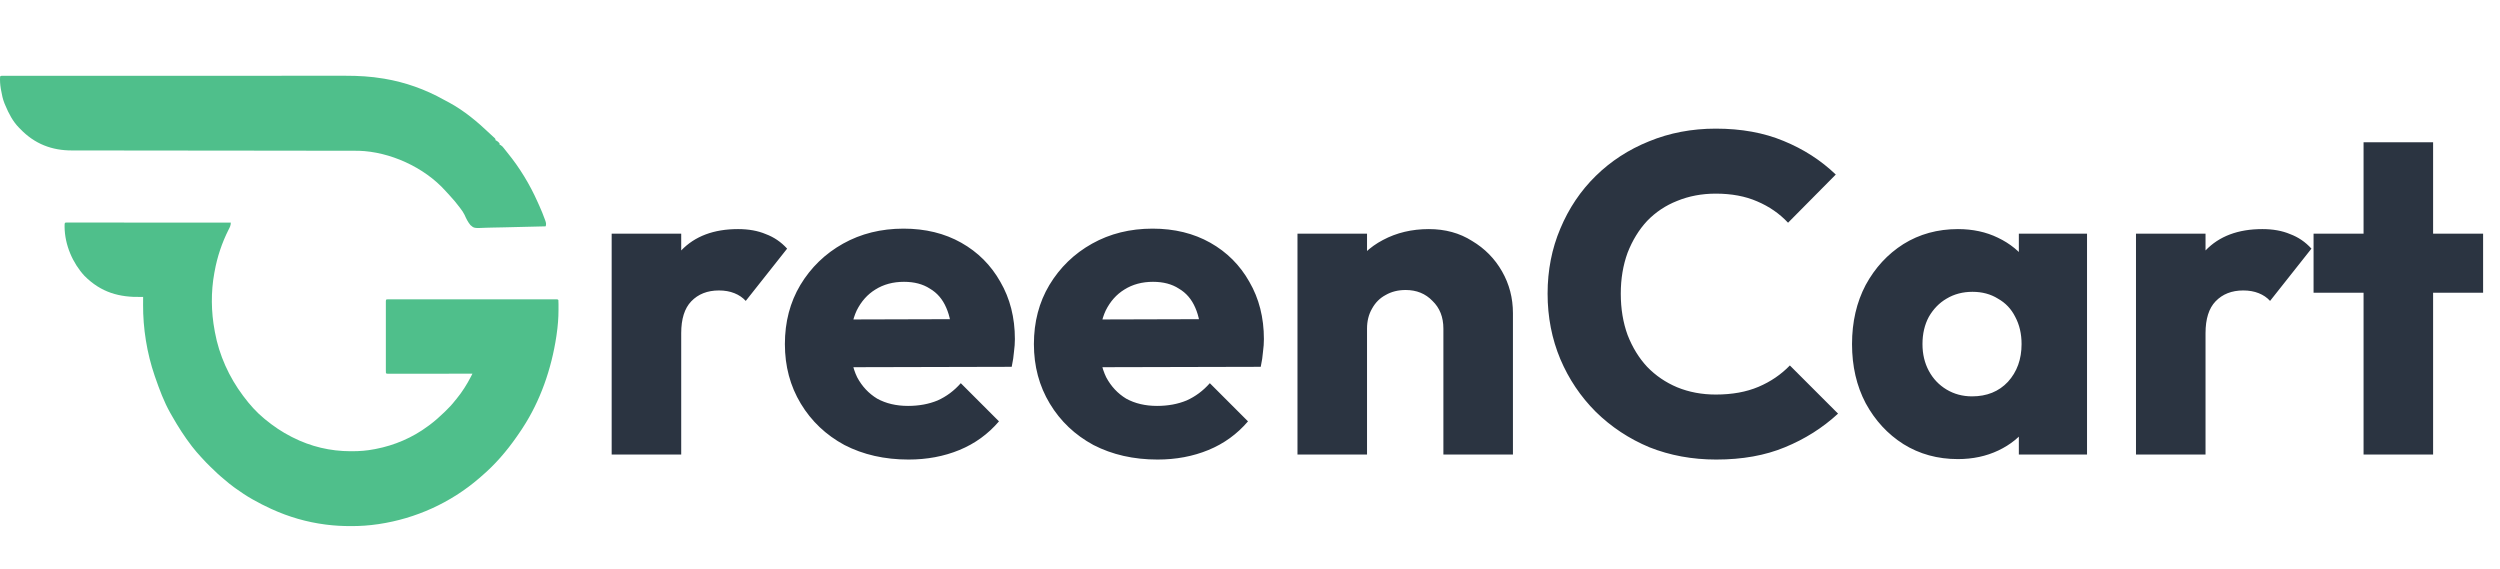
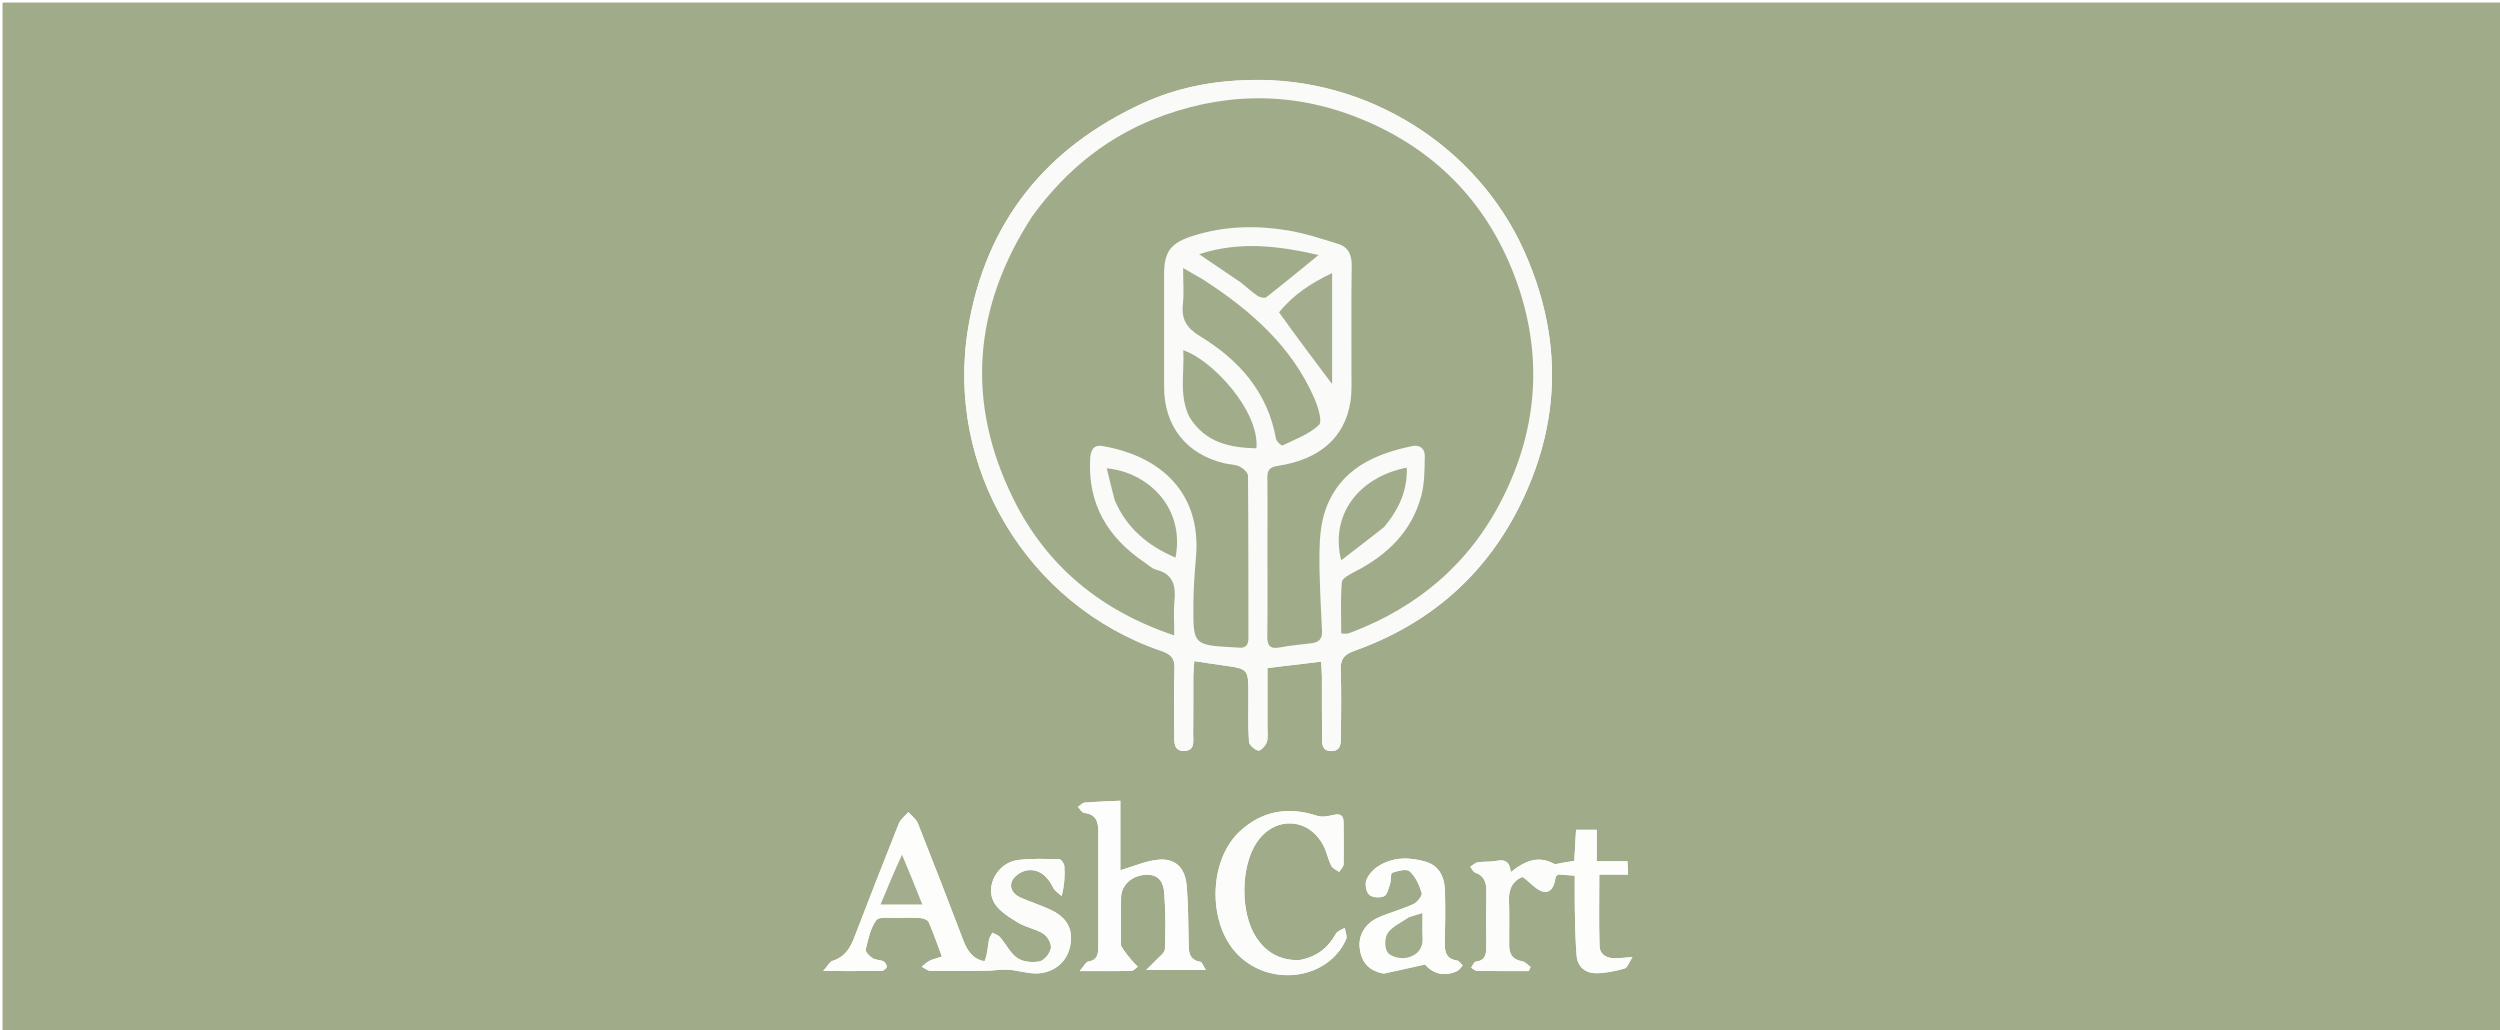
- <svg xmlns="http://www.w3.org/2000/svg" width="132" height="30" viewBox="0 0 132 30" fill="none">
-   <path d="M32.296 24V12.336H35.968V24H32.296ZM35.968 17.592L34.432 16.392C34.736 15.032 35.248 13.976 35.968 13.224C36.688 12.472 37.688 12.096 38.968 12.096C39.528 12.096 40.016 12.184 40.432 12.36C40.864 12.52 41.24 12.776 41.56 13.128L39.376 15.888C39.216 15.712 39.016 15.576 38.776 15.48C38.536 15.384 38.264 15.336 37.96 15.336C37.352 15.336 36.864 15.528 36.496 15.912C36.144 16.28 35.968 16.84 35.968 17.592ZM47.97 24.264C46.706 24.264 45.578 24.008 44.586 23.496C43.61 22.968 42.842 22.24 42.282 21.312C41.722 20.384 41.442 19.336 41.442 18.168C41.442 17 41.714 15.96 42.258 15.048C42.818 14.12 43.57 13.392 44.514 12.864C45.458 12.336 46.522 12.072 47.706 12.072C48.858 12.072 49.874 12.32 50.754 12.816C51.634 13.312 52.322 14 52.818 14.88C53.33 15.76 53.586 16.768 53.586 17.904C53.586 18.112 53.57 18.336 53.538 18.576C53.522 18.8 53.482 19.064 53.418 19.368L43.362 19.392V16.872L51.858 16.848L50.274 17.904C50.258 17.232 50.154 16.68 49.962 16.248C49.77 15.8 49.482 15.464 49.098 15.24C48.73 15 48.274 14.88 47.73 14.88C47.154 14.88 46.65 15.016 46.218 15.288C45.802 15.544 45.474 15.912 45.234 16.392C45.01 16.872 44.898 17.456 44.898 18.144C44.898 18.832 45.018 19.424 45.258 19.92C45.514 20.4 45.866 20.776 46.314 21.048C46.778 21.304 47.322 21.432 47.946 21.432C48.522 21.432 49.042 21.336 49.506 21.144C49.97 20.936 50.378 20.632 50.73 20.232L52.746 22.248C52.17 22.92 51.474 23.424 50.658 23.76C49.842 24.096 48.946 24.264 47.97 24.264ZM61.118 24.264C59.855 24.264 58.727 24.008 57.734 23.496C56.758 22.968 55.99 22.24 55.431 21.312C54.87 20.384 54.59 19.336 54.59 18.168C54.59 17 54.862 15.96 55.407 15.048C55.967 14.12 56.718 13.392 57.663 12.864C58.606 12.336 59.67 12.072 60.855 12.072C62.007 12.072 63.023 12.32 63.903 12.816C64.782 13.312 65.471 14 65.966 14.88C66.478 15.76 66.734 16.768 66.734 17.904C66.734 18.112 66.719 18.336 66.686 18.576C66.671 18.8 66.63 19.064 66.567 19.368L56.511 19.392V16.872L65.007 16.848L63.422 17.904C63.407 17.232 63.303 16.68 63.111 16.248C62.919 15.8 62.63 15.464 62.246 15.24C61.879 15 61.422 14.88 60.879 14.88C60.303 14.88 59.798 15.016 59.367 15.288C58.95 15.544 58.623 15.912 58.383 16.392C58.158 16.872 58.047 17.456 58.047 18.144C58.047 18.832 58.166 19.424 58.407 19.92C58.663 20.4 59.014 20.776 59.462 21.048C59.926 21.304 60.471 21.432 61.094 21.432C61.67 21.432 62.191 21.336 62.654 21.144C63.118 20.936 63.526 20.632 63.879 20.232L65.894 22.248C65.319 22.92 64.623 23.424 63.806 23.76C62.99 24.096 62.094 24.264 61.118 24.264ZM76.211 24V17.352C76.211 16.744 76.019 16.256 75.635 15.888C75.267 15.504 74.795 15.312 74.219 15.312C73.819 15.312 73.467 15.4 73.163 15.576C72.859 15.736 72.619 15.976 72.443 16.296C72.267 16.6 72.179 16.952 72.179 17.352L70.763 16.656C70.763 15.744 70.963 14.944 71.363 14.256C71.763 13.568 72.315 13.04 73.019 12.672C73.739 12.288 74.547 12.096 75.443 12.096C76.307 12.096 77.067 12.304 77.723 12.72C78.395 13.12 78.923 13.656 79.307 14.328C79.691 15 79.883 15.736 79.883 16.536V24H76.211ZM68.507 24V12.336H72.179V24H68.507ZM90.617 24.264C89.353 24.264 88.177 24.048 87.089 23.616C86.017 23.168 85.073 22.544 84.257 21.744C83.457 20.944 82.833 20.016 82.385 18.96C81.937 17.888 81.713 16.736 81.713 15.504C81.713 14.272 81.937 13.128 82.385 12.072C82.833 11 83.457 10.072 84.257 9.288C85.057 8.504 85.993 7.896 87.065 7.464C88.153 7.016 89.329 6.792 90.593 6.792C91.937 6.792 93.129 7.008 94.169 7.44C95.225 7.872 96.145 8.464 96.929 9.216L94.409 11.76C93.961 11.28 93.417 10.904 92.777 10.632C92.153 10.36 91.425 10.224 90.593 10.224C89.857 10.224 89.177 10.352 88.553 10.608C87.945 10.848 87.417 11.2 86.969 11.664C86.537 12.128 86.193 12.688 85.937 13.344C85.697 14 85.577 14.72 85.577 15.504C85.577 16.304 85.697 17.032 85.937 17.688C86.193 18.344 86.537 18.904 86.969 19.368C87.417 19.832 87.945 20.192 88.553 20.448C89.177 20.704 89.857 20.832 90.593 20.832C91.457 20.832 92.209 20.696 92.849 20.424C93.489 20.152 94.041 19.776 94.505 19.296L97.049 21.84C96.233 22.592 95.297 23.184 94.241 23.616C93.201 24.048 91.993 24.264 90.617 24.264ZM103.379 24.24C102.307 24.24 101.347 23.976 100.499 23.448C99.667 22.92 99.003 22.2 98.507 21.288C98.027 20.376 97.787 19.336 97.787 18.168C97.787 17 98.027 15.96 98.507 15.048C99.003 14.136 99.667 13.416 100.499 12.888C101.347 12.36 102.307 12.096 103.379 12.096C104.163 12.096 104.867 12.248 105.491 12.552C106.131 12.856 106.651 13.28 107.051 13.824C107.451 14.352 107.675 14.96 107.723 15.648V20.688C107.675 21.376 107.451 21.992 107.051 22.536C106.667 23.064 106.155 23.48 105.515 23.784C104.875 24.088 104.163 24.24 103.379 24.24ZM104.123 20.928C104.907 20.928 105.539 20.672 106.019 20.16C106.499 19.632 106.739 18.968 106.739 18.168C106.739 17.624 106.627 17.144 106.403 16.728C106.195 16.312 105.891 15.992 105.491 15.768C105.107 15.528 104.659 15.408 104.147 15.408C103.635 15.408 103.179 15.528 102.779 15.768C102.395 15.992 102.083 16.312 101.843 16.728C101.619 17.144 101.507 17.624 101.507 18.168C101.507 18.696 101.619 19.168 101.843 19.584C102.067 20 102.379 20.328 102.779 20.568C103.179 20.808 103.627 20.928 104.123 20.928ZM106.595 24V20.856L107.147 18.024L106.595 15.192V12.336H110.195V24H106.595ZM112.78 24V12.336H116.452V24H112.78ZM116.452 17.592L114.916 16.392C115.22 15.032 115.732 13.976 116.452 13.224C117.172 12.472 118.172 12.096 119.452 12.096C120.012 12.096 120.5 12.184 120.916 12.36C121.348 12.52 121.724 12.776 122.044 13.128L119.86 15.888C119.7 15.712 119.5 15.576 119.26 15.48C119.02 15.384 118.748 15.336 118.444 15.336C117.836 15.336 117.348 15.528 116.98 15.912C116.628 16.28 116.452 16.84 116.452 17.592ZM124.796 24V7.512H128.468V24H124.796ZM122.156 15.456V12.336H131.108V15.456H122.156Z" fill="#2B3441" />
-   <path d="M3.506 11.75C3.533 11.75 3.559 11.75 3.587 11.75C3.632 11.75 3.632 11.75 3.679 11.75C3.73 11.75 3.73 11.75 3.782 11.75C3.817 11.75 3.853 11.75 3.89 11.75C3.99 11.75 4.089 11.75 4.189 11.75C4.296 11.751 4.403 11.751 4.51 11.751C4.696 11.751 4.882 11.751 5.068 11.751C5.337 11.751 5.606 11.751 5.874 11.751C6.31 11.751 6.746 11.752 7.182 11.752C7.606 11.752 8.03 11.752 8.454 11.752C8.48 11.752 8.506 11.752 8.533 11.752C8.664 11.752 8.794 11.753 8.925 11.753C10.012 11.753 11.099 11.754 12.186 11.754C12.186 11.912 12.133 12.002 12.064 12.135C11.721 12.817 11.469 13.563 11.333 14.325C11.328 14.354 11.322 14.384 11.316 14.414C11.134 15.408 11.146 16.465 11.333 17.456C11.338 17.482 11.342 17.509 11.347 17.536C11.569 18.76 12.103 19.918 12.825 20.884C12.838 20.901 12.851 20.918 12.864 20.935C13.185 21.367 13.544 21.768 13.952 22.103C13.977 22.124 13.977 22.124 14.003 22.145C14.437 22.503 14.889 22.808 15.383 23.059C15.405 23.07 15.427 23.081 15.449 23.092C16.413 23.583 17.448 23.824 18.512 23.825C18.535 23.825 18.559 23.825 18.583 23.825C18.984 23.825 19.373 23.796 19.768 23.718C19.792 23.713 19.817 23.709 19.842 23.704C20.817 23.517 21.784 23.11 22.6 22.498C22.649 22.462 22.649 22.462 22.7 22.425C22.966 22.226 23.211 22.006 23.453 21.773C23.469 21.757 23.486 21.741 23.503 21.725C23.692 21.543 23.869 21.358 24.031 21.147C24.055 21.118 24.079 21.09 24.104 21.06C24.4 20.699 24.656 20.295 24.872 19.873C24.885 19.846 24.899 19.819 24.913 19.792C24.924 19.771 24.934 19.751 24.945 19.73C24.921 19.73 24.898 19.73 24.874 19.73C24.306 19.731 23.739 19.731 23.172 19.732C22.897 19.732 22.623 19.732 22.348 19.733C22.109 19.733 21.87 19.733 21.631 19.733C21.504 19.733 21.378 19.733 21.251 19.733C21.132 19.734 21.013 19.734 20.894 19.734C20.85 19.734 20.806 19.734 20.762 19.734C20.703 19.734 20.643 19.734 20.583 19.734C20.55 19.734 20.517 19.734 20.482 19.734C20.407 19.73 20.407 19.73 20.377 19.697C20.374 19.647 20.373 19.597 20.373 19.547C20.373 19.514 20.373 19.482 20.373 19.449C20.373 19.413 20.373 19.377 20.373 19.34C20.373 19.302 20.373 19.265 20.373 19.226C20.373 19.101 20.373 18.976 20.373 18.852C20.373 18.765 20.373 18.679 20.373 18.593C20.373 18.411 20.373 18.23 20.373 18.049C20.373 17.839 20.373 17.629 20.373 17.42C20.373 17.218 20.373 17.017 20.373 16.815C20.373 16.729 20.373 16.643 20.373 16.558C20.373 16.438 20.373 16.318 20.373 16.198C20.373 16.162 20.373 16.126 20.373 16.089C20.373 16.057 20.373 16.024 20.373 15.991C20.373 15.963 20.373 15.934 20.373 15.905C20.377 15.841 20.377 15.841 20.407 15.808C20.456 15.805 20.504 15.804 20.552 15.804C20.584 15.804 20.616 15.804 20.648 15.804C20.683 15.804 20.718 15.804 20.754 15.804C20.791 15.804 20.828 15.804 20.866 15.804C20.969 15.804 21.072 15.804 21.175 15.804C21.286 15.804 21.397 15.804 21.508 15.804C21.725 15.803 21.943 15.803 22.16 15.804C22.337 15.804 22.513 15.804 22.69 15.804C22.715 15.804 22.74 15.804 22.766 15.804C22.817 15.804 22.868 15.804 22.919 15.804C23.397 15.803 23.876 15.804 24.354 15.804C24.765 15.804 25.176 15.804 25.587 15.804C26.063 15.804 26.54 15.803 27.017 15.804C27.067 15.804 27.118 15.804 27.169 15.804C27.206 15.804 27.206 15.804 27.245 15.804C27.421 15.804 27.598 15.804 27.774 15.803C27.989 15.803 28.204 15.803 28.419 15.804C28.529 15.804 28.639 15.804 28.748 15.804C28.867 15.803 28.986 15.804 29.105 15.804C29.14 15.804 29.175 15.804 29.211 15.804C29.242 15.804 29.274 15.804 29.306 15.804C29.334 15.804 29.361 15.804 29.39 15.804C29.451 15.808 29.451 15.808 29.482 15.841C29.491 15.989 29.489 16.138 29.489 16.286C29.489 16.319 29.489 16.319 29.489 16.354C29.489 16.792 29.454 17.22 29.39 17.654C29.383 17.707 29.383 17.707 29.375 17.762C29.116 19.482 28.528 21.171 27.594 22.597C27.573 22.629 27.553 22.66 27.532 22.693C27.472 22.782 27.412 22.871 27.35 22.96C27.327 22.993 27.304 23.027 27.28 23.061C26.745 23.829 26.131 24.54 25.432 25.135C25.392 25.17 25.351 25.205 25.311 25.241C23.791 26.556 21.936 27.38 20.014 27.669C19.991 27.672 19.968 27.675 19.945 27.679C19.482 27.747 19.021 27.779 18.554 27.778C18.532 27.778 18.51 27.778 18.488 27.778C18.08 27.777 17.677 27.756 17.271 27.706C17.239 27.702 17.208 27.698 17.175 27.694C16.203 27.569 15.249 27.294 14.348 26.882C14.328 26.873 14.309 26.864 14.289 26.855C13.977 26.713 13.673 26.557 13.373 26.387C13.352 26.376 13.332 26.364 13.31 26.352C13.011 26.183 12.726 25.992 12.445 25.79C12.414 25.768 12.384 25.747 12.353 25.724C12.182 25.599 12.018 25.468 11.857 25.326C11.79 25.267 11.722 25.21 11.653 25.154C11.527 25.048 11.409 24.935 11.292 24.819C11.228 24.756 11.164 24.695 11.098 24.634C10.951 24.496 10.814 24.347 10.677 24.198C10.652 24.171 10.627 24.145 10.602 24.117C10.453 23.956 10.311 23.792 10.176 23.619C10.16 23.599 10.145 23.579 10.128 23.558C9.741 23.058 9.404 22.528 9.088 21.973C9.056 21.917 9.023 21.86 8.991 21.804C8.66 21.218 8.419 20.569 8.197 19.928C8.18 19.881 8.18 19.881 8.164 19.833C7.757 18.645 7.547 17.341 7.555 16.076C7.555 16.037 7.556 15.998 7.556 15.958C7.556 15.864 7.557 15.77 7.557 15.676C7.519 15.677 7.519 15.677 7.48 15.678C6.307 15.706 5.344 15.45 4.462 14.568C3.838 13.893 3.42 12.935 3.41 11.977C3.411 11.757 3.411 11.757 3.506 11.75Z" fill="#4FBF8B" />
-   <path d="M0.16 4.004C0.187 4.004 0.214 4.004 0.242 4.004C0.287 4.004 0.287 4.004 0.333 4.004C0.364 4.004 0.396 4.004 0.429 4.004C0.536 4.004 0.644 4.004 0.752 4.004C0.829 4.004 0.907 4.004 0.984 4.004C1.154 4.004 1.323 4.004 1.492 4.004C1.744 4.004 1.995 4.004 2.247 4.003C2.722 4.003 3.198 4.003 3.674 4.003C4.041 4.003 4.409 4.003 4.777 4.003C4.882 4.003 4.988 4.003 5.094 4.003C5.12 4.003 5.146 4.003 5.174 4.003C5.914 4.002 6.654 4.002 7.394 4.002C7.422 4.002 7.45 4.002 7.479 4.002C7.62 4.002 7.762 4.002 7.903 4.002C7.931 4.002 7.96 4.002 7.989 4.002C8.045 4.002 8.102 4.002 8.159 4.002C9.042 4.002 9.925 4.002 10.809 4.002C11.801 4.001 12.793 4.001 13.785 4.001C13.891 4.001 13.997 4.001 14.103 4.001C14.129 4.001 14.155 4.001 14.182 4.001C14.601 4.001 15.02 4.001 15.439 4C15.86 4 16.282 4 16.704 4C16.954 4 17.204 4 17.454 4C17.642 4 17.829 4 18.017 4C18.092 4 18.168 4 18.243 4C18.911 3.999 19.575 4.035 20.236 4.147C20.257 4.15 20.277 4.153 20.299 4.157C21.391 4.341 22.458 4.717 23.439 5.268C23.532 5.32 23.625 5.369 23.719 5.417C24.509 5.846 25.209 6.43 25.869 7.06C25.913 7.101 25.958 7.142 26.002 7.183C26.024 7.203 26.046 7.223 26.069 7.245C26.097 7.27 26.097 7.27 26.125 7.295C26.163 7.337 26.163 7.337 26.163 7.403C26.19 7.416 26.19 7.416 26.218 7.43C26.284 7.469 26.328 7.505 26.376 7.568C26.376 7.59 26.376 7.611 26.376 7.634C26.394 7.643 26.412 7.651 26.431 7.66C26.501 7.702 26.536 7.739 26.587 7.805C26.658 7.896 26.73 7.987 26.803 8.077C27.436 8.854 27.971 9.731 28.386 10.665C28.417 10.734 28.448 10.802 28.479 10.871C28.584 11.105 28.681 11.34 28.768 11.583C28.78 11.615 28.78 11.615 28.792 11.649C28.833 11.765 28.846 11.833 28.812 11.951C28.311 11.967 27.81 11.98 27.309 11.987C27.077 11.991 26.844 11.995 26.612 12.004C26.409 12.01 26.206 12.015 26.003 12.016C25.895 12.017 25.788 12.019 25.681 12.024C25.031 12.054 25.031 12.054 24.838 11.884C24.704 11.721 24.614 11.539 24.528 11.343C24.469 11.219 24.393 11.113 24.311 11.006C24.297 10.988 24.284 10.97 24.27 10.951C24.1 10.724 23.92 10.507 23.727 10.303C23.574 10.139 23.574 10.139 23.529 10.087C22.392 8.815 20.566 8.009 18.941 7.961C18.75 7.958 18.558 7.959 18.367 7.959C18.302 7.959 18.237 7.959 18.172 7.959C17.994 7.958 17.816 7.958 17.638 7.958C17.446 7.958 17.254 7.958 17.062 7.958C16.75 7.957 16.439 7.957 16.128 7.957C15.602 7.957 15.076 7.956 14.55 7.955C14.347 7.955 14.145 7.955 13.942 7.954C13.92 7.954 13.897 7.954 13.874 7.954C13.339 7.954 12.804 7.953 12.268 7.952C12.245 7.952 12.222 7.952 12.197 7.952C11.651 7.952 11.105 7.951 10.559 7.951C10.524 7.951 10.524 7.951 10.488 7.951C10.299 7.95 10.11 7.95 9.92 7.95C9.139 7.95 8.358 7.949 7.577 7.947C7.467 7.947 7.356 7.947 7.246 7.947C7.224 7.947 7.202 7.947 7.18 7.947C6.831 7.946 6.482 7.946 6.133 7.946C5.782 7.946 5.431 7.946 5.08 7.945C4.89 7.944 4.7 7.944 4.51 7.944C4.336 7.945 4.162 7.944 3.988 7.944C3.925 7.943 3.862 7.943 3.8 7.944C2.749 7.947 1.833 7.605 1.071 6.81C1.038 6.777 1.038 6.777 1.005 6.744C0.678 6.412 0.462 5.995 0.279 5.558C0.265 5.523 0.25 5.489 0.235 5.454C0.146 5.23 0.098 5.002 0.057 4.762C0.051 4.733 0.046 4.703 0.041 4.672C0.007 4.462 -0.009 4.254 0.005 4.041C0.052 3.991 0.095 4.004 0.16 4.004Z" fill="#4FBF8B" />
+ <svg xmlns="http://www.w3.org/2000/svg" version="1.1" id="Layer_1" x="0px" y="0px" width="100%" viewBox="0 0 986 406" enable-background="new 0 0 986 406" xml:space="preserve">
+   <path fill="#A0AB8A" opacity="1" stroke="none" d=" M756,407   C504,407 252.5,407 1,407   C1,271.667 1,136.333 1,1   C329.667,1 658.333,1 987,1   C987,136.333 987,271.667 987,407   C910.167,407 833.333,407 756,407  M613.154,340.836   C606.928,337.194 601.44,339.431 595.831,344.027   C595.438,339.173 592.974,338.986 589.803,339.585   C587.533,340.013 585.132,339.728 582.844,340.099   C581.787,340.271 580.86,341.249 579.874,341.862   C580.508,342.647 580.991,343.86 581.801,344.145   C585.474,345.438 586.265,348.153 586.217,351.632   C586.119,358.797 586.164,365.964 586.2,373.13   C586.215,376.159 585.98,378.824 582.033,379.272   C581.347,379.349 580.821,380.83 580.221,381.663   C581.006,382.103 581.786,382.914 582.578,382.926   C589.359,383.027 596.141,382.984 602.923,382.984   C603.17,382.435 603.416,381.885 603.662,381.336   C602.532,380.56 601.478,379.29 600.257,379.1   C596.5,378.517 595.235,376.225 595.216,372.832   C595.184,366.832 595.338,360.828 595.15,354.834   C594.982,349.443 597.78,346.736 600.59,345.878   C604.01,348.476 606.033,351.052 608.526,351.642   C611.612,352.372 613.006,349.528 613.403,346.589   C613.491,345.938 613.74,345.308 614.79,344.912   C616.725,345.049 618.661,345.186 621.099,345.358   C621.099,350.157 621.016,354.612 621.119,359.063   C621.256,365.03 621.32,371.013 621.826,376.953   C622.207,381.431 625.371,383.866 629.618,383.837   C633.347,383.812 637.14,382.98 640.754,381.966   C641.86,381.655 642.467,379.563 643.836,377.472   C640.488,377.725 638.839,377.934 637.188,377.956   C633.792,378.002 630.958,376.615 630.851,373.034   C630.575,363.83 630.759,354.613 630.759,344.937   C634.521,344.937 638.109,344.937 642.104,344.937   C642.02,343.053 641.958,341.659 641.871,339.682   C637.737,339.682 634.013,339.682 629.765,339.682   C629.765,335.17 629.765,331.259 629.765,327.285   C626.79,327.285 624.368,327.285 621.59,327.285   C621.352,331.59 621.128,335.634 620.91,339.559   C618.217,339.937 616.105,340.233 613.154,340.836  M388.297,379.052   C383.594,378.233 381.464,374.933 379.891,370.799   C374.041,355.422 368.11,340.076 362.033,324.788   C361.346,323.062 359.538,321.781 358.25,320.293   C356.964,321.816 355.174,323.137 354.471,324.893   C348.48,339.858 342.65,354.888 336.858,369.932   C335.229,374.164 332.991,377.561 328.329,378.977   C327.253,379.303 326.547,380.848 324.657,382.971   C333.54,382.971 340.672,383.015 347.802,382.9   C348.491,382.889 349.653,381.947 349.717,381.345   C349.791,380.637 349.079,379.459 348.4,379.14   C347.071,378.517 345.323,378.668 344.132,377.902   C342.936,377.133 341.225,375.404 341.44,374.502   C342.4,370.486 343.249,366.075 345.623,362.925   C346.795,361.369 351.182,362.147 354.121,362.036   C357.113,361.924 360.124,361.875 363.105,362.095   C364.23,362.178 365.912,362.825 366.281,363.676   C368.174,368.03 369.722,372.535 371.497,377.272   C369.354,377.986 367.882,378.303 366.584,378.961   C365.462,379.529 364.537,380.483 363.525,381.267   C364.695,381.848 365.859,382.916 367.036,382.929   C374.355,383.013 381.677,382.861 389.668,382.886   C392.415,382.723 395.182,382.275 397.904,382.467   C401.491,382.721 405.045,383.944 408.607,383.919   C415.668,383.868 420.949,379.292 422.112,372.922   C423.347,366.16 420.701,361.574 413.569,358.457   C409.923,356.863 406.143,355.577 402.485,354.006   C399.45,352.703 397.851,349.907 399.283,347.169   C400.284,345.255 403.176,343.435 405.378,343.228   C410.184,342.776 413.273,345.812 415.361,350.068   C416.018,351.408 417.562,352.312 418.7,353.416   C419.874,348.876 420.016,345.232 419.781,341.611   C419.716,340.625 418.532,338.908 417.834,338.893   C412.317,338.778 406.726,338.491 401.289,339.228   C393.383,340.302 388.252,349.742 392.251,356.252   C394.251,359.507 398.144,361.819 401.577,363.908   C404.65,365.778 408.529,366.349 411.539,368.29   C413.164,369.338 414.769,372.238 414.469,373.972   C414.123,375.975 411.911,378.759 410.076,379.145   C407.291,379.732 403.543,379.416 401.283,377.888   C398.452,375.974 396.792,372.376 394.453,369.655   C393.725,368.808 392.431,368.446 391.397,367.862   C390.932,368.792 390.212,369.68 390.051,370.66   C389.581,373.517 389.335,376.411 388.297,379.052  M492.723,31.619   C478.068,31.849 463.845,34.687 450.604,40.782   C412.576,58.285 388.919,87.417 381.89,129.032   C372.553,184.311 405.096,238.673 458.08,256.752   C461.834,258.033 463.384,259.602 463.224,263.722   C462.887,272.373 463.111,281.047 463.129,289.712   C463.136,292.733 462.816,296.373 467.242,296.157   C471.442,295.952 470.542,292.226 470.582,289.575   C470.698,281.911 470.603,274.245 470.642,266.58   C470.651,264.803 470.867,263.027 471.022,260.74   C475.155,261.356 478.74,261.926 482.336,262.42   C492.374,263.799 492.369,263.787 492.378,274.037   C492.383,280.202 492.198,286.381 492.6,292.521   C492.687,293.842 494.779,295.69 496.235,296.018   C497.118,296.217 499.117,294.16 499.601,292.766   C500.224,290.969 499.868,288.82 499.871,286.822   C499.887,279.054 499.878,271.285 499.878,263.482   C507.306,262.594 513.971,261.796 521.059,260.948   C521.184,263.299 521.354,265.095 521.362,266.892   C521.395,274.724 521.312,282.556 521.424,290.386   C521.461,292.945 521.092,296.244 525.082,296.219   C528.918,296.194 528.847,293.125 528.859,290.419   C528.898,281.754 529.102,273.081 528.783,264.427   C528.623,260.1 529.927,258.192 534.214,256.666   C563.044,246.409 585.048,227.7 598.881,200.474   C615.786,167.204 616.456,133.109 601.059,98.88   C582.45,57.507 539.148,30.291 492.723,31.619  M442.128,372.91   C442.125,366.584 442.037,360.256 442.147,353.931   C442.231,349.097 446.418,345.314 451.717,345.019   C456.203,344.769 458.806,346.867 459.202,352.389   C459.723,359.675 459.765,367.023 459.44,374.319   C459.367,375.961 456.953,377.523 455.562,379.072   C454.714,380.016 453.762,380.866 452.042,382.561   C460.616,382.561 467.627,382.561 475.579,382.561   C474.553,380.955 474.119,379.469 473.445,379.351   C468.583,378.498 468.859,374.959 468.789,371.353   C468.643,363.881 468.66,356.38 467.968,348.95   C467.327,342.064 463.336,338.415 456.7,339.077   C451.838,339.561 447.14,341.687 441.865,343.229   C441.865,334.635 441.865,325.438 441.865,315.81   C436.686,316.06 432.211,316.185 427.758,316.565   C426.841,316.643 426.006,317.671 425.133,318.262   C425.959,319.084 426.72,320.53 427.621,320.623   C432.279,321.103 433.178,324.091 433.171,327.986   C433.145,343.137 433.148,358.287 433.174,373.437   C433.179,376.326 432.796,378.684 429.193,379.235   C428.278,379.375 427.584,380.951 425.814,382.989   C433.681,382.989 439.964,383.053 446.243,382.913   C447.089,382.894 447.913,381.844 448.748,381.271   C448.031,380.525 447.282,379.807 446.606,379.027   C445.104,377.295 443.64,375.533 442.128,372.91  M512.201,378.716   C504.919,378.863 499.393,375.716 495.441,369.699   C489.069,359.999 489.246,341.594 495.771,332.073   C502.867,321.718 516.346,322.457 521.997,333.595   C523.265,336.093 523.809,338.957 525.061,341.466   C525.586,342.518 527.087,343.083 528.144,343.87   C528.762,342.881 529.887,341.906 529.912,340.902   C530.054,335.41 529.897,329.911 529.902,324.415   C529.904,321.37 528.48,320.806 525.721,321.453   C523.736,321.919 521.402,322.371 519.569,321.772   C508.13,318.033 497.796,319.698 488.952,327.928   C476.481,339.533 476.25,364.548 488.27,376.576   C501.205,389.52 523.824,386.34 530.904,370.473   C531.433,369.286 530.577,367.48 530.365,365.963   C529.175,366.712 527.473,367.18 526.879,368.258   C523.786,373.867 519.331,377.444 512.201,378.716  M545.93,383.987   C551.081,382.839 556.231,381.692 562.048,380.396   C565.149,384.062 569.612,385.327 574.687,382.981   C575.578,382.568 576.166,381.499 576.893,380.734   C576.135,380.069 575.446,378.942 574.608,378.818   C570.485,378.21 569.751,375.579 569.832,372.005   C569.987,365.189 570.075,358.364 569.895,351.551   C569.755,346.24 567.914,341.556 562.318,339.876   C555.927,337.958 549.428,337.955 543.584,341.636   C541.603,342.883 539.702,344.992 538.897,347.133   C538.28,348.773 538.792,351.795 539.996,352.895   C541.211,354.006 544.203,354.203 545.841,353.486   C547.112,352.93 547.661,350.404 548.228,348.655   C548.704,347.187 548.367,344.465 549.045,344.236   C551.264,343.486 554.763,342.543 555.975,343.646   C558.294,345.757 559.813,349.096 560.736,352.201   C561.059,353.286 558.966,355.868 557.426,356.581   C552.926,358.664 548.044,359.912 543.509,361.931   C538.398,364.207 535.674,368.945 536.264,373.89   C536.896,379.19 539.572,382.845 545.93,383.987  z" />
+   <path fill="#FAFAF8" opacity="1" stroke="none" d=" M493.187,31.542   C539.148,30.291 582.45,57.507 601.059,98.88   C616.456,133.109 615.786,167.204 598.881,200.474   C585.048,227.7 563.044,246.409 534.214,256.666   C529.927,258.192 528.623,260.1 528.783,264.427   C529.102,273.081 528.898,281.754 528.859,290.419   C528.847,293.125 528.918,296.194 525.082,296.219   C521.092,296.244 521.461,292.945 521.424,290.386   C521.312,282.556 521.395,274.724 521.362,266.892   C521.354,265.095 521.184,263.299 521.059,260.948   C513.971,261.796 507.306,262.594 499.878,263.482   C499.878,271.285 499.887,279.054 499.871,286.822   C499.868,288.82 500.224,290.969 499.601,292.766   C499.117,294.16 497.118,296.217 496.235,296.018   C494.779,295.69 492.687,293.842 492.6,292.521   C492.198,286.381 492.383,280.202 492.378,274.037   C492.369,263.787 492.374,263.799 482.336,262.42   C478.74,261.926 475.155,261.356 471.022,260.74   C470.867,263.027 470.651,264.803 470.642,266.58   C470.603,274.245 470.698,281.911 470.582,289.575   C470.542,292.226 471.442,295.952 467.242,296.157   C462.816,296.373 463.136,292.733 463.129,289.712   C463.111,281.047 462.887,272.373 463.224,263.722   C463.384,259.602 461.834,258.033 458.08,256.752   C405.096,238.673 372.553,184.311 381.89,129.032   C388.919,87.417 412.576,58.285 450.604,40.782   C463.845,34.687 478.068,31.849 493.187,31.542  M406.974,85.563   C383.72,121.313 380.82,158.719 399.73,196.878   C412.806,223.266 434.181,240.918 463.123,250.6   C463.123,245.453 462.801,241.282 463.199,237.181   C463.784,231.152 462.863,226.435 456.023,224.7   C454.345,224.274 452.912,222.832 451.399,221.809   C436.977,212.056 428.999,198.919 429.956,181.057   C430.131,177.795 431.083,175.255 434.948,175.929   C458.066,179.962 473.914,194.593 471.687,219.83   C471.147,225.95 470.724,232.1 470.671,238.239   C470.531,254.451 470.623,254.452 487.091,255.334   C487.423,255.352 487.762,255.322 488.089,255.373   C491.004,255.825 492.39,254.766 492.381,251.637   C492.325,230.31 492.412,208.983 492.211,187.658   C492.2,186.387 490.324,184.684 488.917,183.99   C487.191,183.139 485.029,183.209 483.084,182.76   C467.981,179.274 459.136,168.151 459.126,152.653   C459.116,137.824 459.123,122.995 459.124,108.166   C459.124,99.035 461.858,95.741 470.689,92.965   C482.735,89.179 494.994,88.83 507.257,90.771   C514.248,91.877 521.096,94.101 527.878,96.237   C531.776,97.465 533.185,100.553 533.113,104.834   C532.881,118.659 533.05,132.491 533.012,146.32   C533.001,150.312 533.231,154.367 532.632,158.283   C530.462,172.467 520.697,181.171 503.969,183.739   C500.718,184.238 499.794,185.418 499.838,188.467   C499.965,197.129 499.877,205.794 499.877,214.458   C499.877,226.621 499.978,238.785 499.825,250.947   C499.778,254.716 500.959,256.071 504.796,255.343   C508.87,254.571 513.025,254.217 517.149,253.716   C520.014,253.368 521.571,252.164 521.415,248.907   C520.918,238.608 520.294,228.295 520.399,217.994   C520.458,212.264 520.934,206.211 522.848,200.889   C528.507,185.147 541.82,179.088 556.962,175.94   C560.047,175.298 562.01,177.01 561.938,179.982   C561.815,185.102 561.9,190.399 560.622,195.289   C556.881,209.603 547.118,218.977 534.233,225.533   C532.294,226.52 529.336,228.105 529.213,229.607   C528.664,236.302 528.974,243.069 528.974,249.822   C530.186,249.888 530.689,250 531.159,249.921   C531.807,249.813 532.445,249.6 533.061,249.365   C559.148,239.429 579.224,222.464 592.051,197.597   C607.438,167.767 608.817,136.831 596.164,105.88   C585.041,78.671 565.403,59.031 538.254,47.515   C512.344,36.525 485.924,35.961 459.353,45.367   C437.792,52.999 420.722,66.552 406.974,85.563  M474.29,110.118   C472.048,108.829 469.806,107.54 466.62,105.708   C466.62,111.166 466.995,115.647 466.528,120.039   C465.891,126.044 468.074,129.431 473.383,132.665   C488.665,141.978 499.987,154.635 503.249,173.083   C503.433,174.126 505.423,175.883 505.796,175.702   C510.787,173.29 516.294,171.283 520.187,167.603   C521.631,166.239 519.86,160.502 518.445,157.24   C509.477,136.565 493.316,122.458 474.29,110.118  M469.328,164.878   C475.468,174.682 485.057,176.575 495.538,176.817   C496.824,161.886 477.762,141.699 466.65,138.138   C467.239,147.042 464.839,155.807 469.328,164.878  M489.779,111.728   C491.838,113.403 493.803,115.219 496.001,116.686   C496.9,117.287 498.767,117.729 499.406,117.231   C506.24,111.908 512.915,106.382 520.043,100.578   C504.522,97.042 489.202,94.933 472.926,100.267   C478.832,104.25 484.031,107.757 489.779,111.728  M504.31,123.521   C511.497,133.058 518.685,142.595 525.386,151.488   C525.386,137.724 525.386,123.044 525.386,107.678   C517.074,111.687 510.056,116.198 504.31,123.521  M439.786,197.542   C444.415,208.482 452.779,215.27 463.623,219.936   C467.473,199.858 452.374,186.164 436.496,184.704   C437.523,188.928 438.485,192.886 439.786,197.542  M546.119,207.572   C551.696,200.882 555.172,193.427 554.841,184.406   C535.622,188.265 524.527,203.207 528.956,220.98   C534.854,216.455 540.271,212.3 546.119,207.572  z" />
+   <path fill="#FCFDFC" opacity="1" stroke="none" d=" M442.144,373.347   C443.64,375.533 445.104,377.295 446.606,379.027   C447.282,379.807 448.031,380.525 448.748,381.271   C447.913,381.844 447.089,382.894 446.243,382.913   C439.964,383.053 433.681,382.989 425.814,382.989   C427.584,380.951 428.278,379.375 429.193,379.235   C432.796,378.684 433.179,376.326 433.174,373.437   C433.148,358.287 433.145,343.137 433.171,327.986   C433.178,324.091 432.279,321.103 427.621,320.623   C426.72,320.53 425.959,319.084 425.133,318.262   C426.006,317.671 426.841,316.643 427.758,316.565   C432.211,316.185 436.686,316.06 441.865,315.81   C441.865,325.438 441.865,334.635 441.865,343.229   C447.14,341.687 451.838,339.561 456.7,339.077   C463.336,338.415 467.327,342.064 467.968,348.95   C468.66,356.38 468.643,363.881 468.789,371.353   C468.859,374.959 468.583,378.498 473.445,379.351   C474.119,379.469 474.553,380.955 475.579,382.561   C467.627,382.561 460.616,382.561 452.042,382.561   C453.762,380.866 454.714,380.016 455.562,379.072   C456.953,377.523 459.367,375.961 459.44,374.319   C459.765,367.023 459.723,359.675 459.202,352.389   C458.806,346.867 456.203,344.769 451.717,345.019   C446.418,345.314 442.231,349.097 442.147,353.931   C442.037,360.256 442.125,366.584 442.144,373.347  z" />
+   <path fill="#FDFDFC" opacity="1" stroke="none" d=" M388.998,382.786   C381.677,382.861 374.355,383.013 367.036,382.929   C365.859,382.916 364.695,381.848 363.525,381.267   C364.537,380.483 365.462,379.529 366.584,378.961   C367.882,378.303 369.354,377.986 371.497,377.272   C369.722,372.535 368.174,368.03 366.281,363.676   C365.912,362.825 364.23,362.178 363.105,362.095   C360.124,361.875 357.113,361.924 354.121,362.036   C351.182,362.147 346.795,361.369 345.623,362.925   C343.249,366.075 342.4,370.486 341.44,374.502   C341.225,375.404 342.936,377.133 344.132,377.902   C345.323,378.668 347.071,378.517 348.4,379.14   C349.079,379.459 349.791,380.637 349.717,381.345   C349.653,381.947 348.491,382.889 347.802,382.9   C340.672,383.015 333.54,382.971 324.657,382.971   C326.547,380.848 327.253,379.303 328.329,378.977   C332.991,377.561 335.229,374.164 336.858,369.932   C342.65,354.888 348.48,339.858 354.471,324.893   C355.174,323.137 356.964,321.816 358.25,320.293   C359.538,321.781 361.346,323.062 362.033,324.788   C368.11,340.076 374.041,355.422 379.891,370.799   C381.464,374.933 383.594,378.233 388.649,379.521   C388.999,380.922 388.999,381.854 388.998,382.786  M355.525,336.887   C352.843,343.344 350.161,349.802 347.292,356.711   C353.207,356.711 358.024,356.711 363.756,356.711   C360.984,349.785 358.49,343.551 355.525,336.887  z" />
+   <path fill="#FCFCFB" opacity="1" stroke="none" d=" M512.594,378.648   C519.331,377.444 523.786,373.867 526.879,368.258   C527.473,367.18 529.175,366.712 530.365,365.963   C530.577,367.48 531.433,369.286 530.904,370.473   C523.824,386.34 501.205,389.52 488.27,376.576   C476.25,364.548 476.481,339.533 488.952,327.928   C497.796,319.698 508.13,318.033 519.569,321.772   C521.402,322.371 523.736,321.919 525.721,321.453   C528.48,320.806 529.904,321.37 529.902,324.415   C529.897,329.911 530.054,335.41 529.912,340.902   C529.887,341.906 528.762,342.881 528.144,343.87   C527.087,343.083 525.586,342.518 525.061,341.466   C523.809,338.957 523.265,336.093 521.997,333.595   C516.346,322.457 502.867,321.718 495.771,332.073   C489.246,341.594 489.069,359.999 495.441,369.699   C499.393,375.716 504.919,378.863 512.594,378.648  z" />
+   <path fill="#FDFDFC" opacity="1" stroke="none" d=" M545.51,383.956   C539.572,382.845 536.896,379.19 536.264,373.89   C535.674,368.945 538.398,364.207 543.509,361.931   C548.044,359.912 552.926,358.664 557.426,356.581   C558.966,355.868 561.059,353.286 560.736,352.201   C559.813,349.096 558.294,345.757 555.975,343.646   C554.763,342.543 551.264,343.486 549.045,344.236   C548.367,344.465 548.704,347.187 548.228,348.655   C547.661,350.404 547.112,352.93 545.841,353.486   C544.203,354.203 541.211,354.006 539.996,352.895   C538.792,351.795 538.28,348.773 538.897,347.133   C539.702,344.992 541.603,342.883 543.584,341.636   C549.428,337.955 555.927,337.958 562.318,339.876   C567.914,341.556 569.755,346.24 569.895,351.551   C570.075,358.364 569.987,365.189 569.832,372.005   C569.751,375.579 570.485,378.21 574.608,378.818   C575.446,378.942 576.135,380.069 576.893,380.734   C576.166,381.499 575.578,382.568 574.687,382.981   C569.612,385.327 565.149,384.062 562.048,380.396   C556.231,381.692 551.081,382.839 545.51,383.956  M555.447,361.874   C552.668,363.852 549.209,365.348 547.345,367.976   C546.069,369.776 546.006,373.87 547.252,375.616   C548.45,377.294 552.208,378.216 554.526,377.783   C558.373,377.064 561.352,374.602 561.027,369.813   C560.818,366.743 560.988,363.647 560.988,360.15   C558.95,360.748 557.547,361.16 555.447,361.874  z" />
+   <path fill="#FCFCFB" opacity="1" stroke="none" d=" M389.333,382.836   C388.999,381.854 388.999,380.922 389.001,379.64   C389.335,376.411 389.581,373.517 390.051,370.66   C390.212,369.68 390.932,368.792 391.397,367.862   C392.431,368.446 393.725,368.808 394.453,369.655   C396.792,372.376 398.452,375.974 401.283,377.888   C403.543,379.416 407.291,379.732 410.076,379.145   C411.911,378.759 414.123,375.975 414.469,373.972   C414.769,372.238 413.164,369.338 411.539,368.29   C408.529,366.349 404.65,365.778 401.577,363.908   C398.144,361.819 394.251,359.507 392.251,356.252   C388.252,349.742 393.383,340.302 401.289,339.228   C406.726,338.491 412.317,338.778 417.834,338.893   C418.532,338.908 419.716,340.625 419.781,341.611   C420.016,345.232 419.874,348.876 418.7,353.416   C417.562,352.312 416.018,351.408 415.361,350.068   C413.273,345.812 410.184,342.776 405.378,343.228   C403.176,343.435 400.284,345.255 399.283,347.169   C397.851,349.907 399.45,352.703 402.485,354.006   C406.143,355.577 409.923,356.863 413.569,358.457   C420.701,361.574 423.347,366.16 422.112,372.922   C420.949,379.292 415.668,383.868 408.607,383.919   C405.045,383.944 401.491,382.721 397.904,382.467   C395.182,382.275 392.415,382.723 389.333,382.836  z" />
+   <path fill="#FCFCFB" opacity="1" stroke="none" d=" M613.916,344.669   C613.74,345.308 613.491,345.938 613.403,346.589   C613.006,349.528 611.612,352.372 608.526,351.642   C606.033,351.052 604.01,348.476 600.59,345.878   C597.78,346.736 594.982,349.443 595.15,354.834   C595.338,360.828 595.184,366.832 595.216,372.832   C595.235,376.225 596.5,378.517 600.257,379.1   C601.478,379.29 602.532,380.56 603.662,381.336   C603.416,381.885 603.17,382.435 602.923,382.984   C596.141,382.984 589.359,383.027 582.578,382.926   C581.786,382.914 581.006,382.103 580.221,381.663   C580.821,380.83 581.347,379.349 582.033,379.272   C585.98,378.824 586.215,376.159 586.2,373.13   C586.164,365.964 586.119,358.797 586.217,351.632   C586.265,348.153 585.474,345.438 581.801,344.145   C580.991,343.86 580.508,342.647 579.874,341.862   C580.86,341.249 581.787,340.271 582.844,340.099   C585.132,339.728 587.533,340.013 589.803,339.585   C592.974,338.986 595.438,339.173 595.831,344.027   C601.44,339.431 606.928,337.194 613.577,341.026   C613.972,342.366 613.944,343.518 613.916,344.669  z" />
+   <path fill="#FDFDFC" opacity="1" stroke="none" d=" M614.353,344.791   C613.944,343.518 613.972,342.366 613.996,340.872   C616.105,340.233 618.217,339.937 620.91,339.559   C621.128,335.634 621.352,331.59 621.59,327.285   C624.368,327.285 626.79,327.285 629.765,327.285   C629.765,331.259 629.765,335.17 629.765,339.682   C634.013,339.682 637.737,339.682 641.871,339.682   C641.958,341.659 642.02,343.053 642.104,344.937   C638.109,344.937 634.521,344.937 630.759,344.937   C630.759,354.613 630.575,363.83 630.851,373.034   C630.958,376.615 633.792,378.002 637.188,377.956   C638.839,377.934 640.488,377.725 643.836,377.472   C642.467,379.563 641.86,381.655 640.754,381.966   C637.14,382.98 633.347,383.812 629.618,383.837   C625.371,383.866 622.207,381.431 621.826,376.953   C621.32,371.013 621.256,365.03 621.119,359.063   C621.016,354.612 621.099,350.157 621.099,345.358   C618.661,345.186 616.725,345.049 614.353,344.791  z" />
+   <path fill="#A0AB8A" opacity="1" stroke="none" d=" M407.153,85.249   C420.722,66.552 437.792,52.999 459.353,45.367   C485.924,35.961 512.344,36.525 538.254,47.515   C565.403,59.031 585.041,78.671 596.164,105.88   C608.817,136.831 607.438,167.767 592.051,197.597   C579.224,222.464 559.148,239.429 533.061,249.365   C532.445,249.6 531.807,249.813 531.159,249.921   C530.689,250 530.186,249.888 528.974,249.822   C528.974,243.069 528.664,236.302 529.213,229.607   C529.336,228.105 532.294,226.52 534.233,225.533   C547.118,218.977 556.881,209.603 560.622,195.289   C561.9,190.399 561.815,185.102 561.938,179.982   C562.01,177.01 560.047,175.298 556.962,175.94   C541.82,179.088 528.507,185.147 522.848,200.889   C520.934,206.211 520.458,212.264 520.399,217.994   C520.294,228.295 520.918,238.608 521.415,248.907   C521.571,252.164 520.014,253.368 517.149,253.716   C513.025,254.217 508.87,254.571 504.796,255.343   C500.959,256.071 499.778,254.716 499.825,250.947   C499.978,238.785 499.877,226.621 499.877,214.458   C499.877,205.794 499.965,197.129 499.838,188.467   C499.794,185.418 500.718,184.238 503.969,183.739   C520.697,181.171 530.462,172.467 532.632,158.283   C533.231,154.367 533.001,150.312 533.012,146.32   C533.05,132.491 532.881,118.659 533.113,104.834   C533.185,100.553 531.776,97.465 527.878,96.237   C521.096,94.101 514.248,91.877 507.257,90.771   C494.994,88.83 482.735,89.179 470.689,92.965   C461.858,95.741 459.124,99.035 459.124,108.166   C459.123,122.995 459.116,137.824 459.126,152.653   C459.136,168.151 467.981,179.274 483.084,182.76   C485.029,183.209 487.191,183.139 488.917,183.99   C490.324,184.684 492.2,186.387 492.211,187.658   C492.412,208.983 492.325,230.31 492.381,251.637   C492.39,254.766 491.004,255.825 488.089,255.373   C487.762,255.322 487.423,255.352 487.091,255.334   C470.623,254.452 470.531,254.451 470.671,238.239   C470.724,232.1 471.147,225.95 471.687,219.83   C473.914,194.593 458.066,179.962 434.948,175.929   C431.083,175.255 430.131,177.795 429.956,181.057   C428.999,198.919 436.977,212.056 451.399,221.809   C452.912,222.832 454.345,224.274 456.023,224.7   C462.863,226.435 463.784,231.152 463.199,237.181   C462.801,241.282 463.123,245.453 463.123,250.6   C434.181,240.918 412.806,223.266 399.73,196.878   C380.82,158.719 383.72,121.313 407.153,85.249  z" />
+   <path fill="#A1AC8B" opacity="1" stroke="none" d=" M474.6,110.31   C493.316,122.458 509.477,136.565 518.445,157.24   C519.86,160.502 521.631,166.239 520.187,167.603   C516.294,171.283 510.787,173.29 505.796,175.702   C505.423,175.883 503.433,174.126 503.249,173.083   C499.987,154.635 488.665,141.978 473.383,132.665   C468.074,129.431 465.891,126.044 466.528,120.039   C466.995,115.647 466.62,111.166 466.62,105.708   C469.806,107.54 472.048,108.829 474.6,110.31  z" />
+   <path fill="#A1AC8B" opacity="1" stroke="none" d=" M469.14,164.538   C464.839,155.807 467.239,147.042 466.65,138.138   C477.762,141.699 496.824,161.886 495.538,176.817   C485.057,176.575 475.468,174.682 469.14,164.538  z" />
+   <path fill="#A1AC8B" opacity="1" stroke="none" d=" M489.505,111.495   C484.031,107.757 478.832,104.25 472.926,100.267   C489.202,94.933 504.522,97.042 520.043,100.578   C512.915,106.382 506.24,111.908 499.406,117.231   C498.767,117.729 496.9,117.287 496.001,116.686   C493.803,115.219 491.838,113.403 489.505,111.495  z" />
+   <path fill="#A3AD8D" opacity="1" stroke="none" d=" M504.456,123.211   C510.056,116.198 517.074,111.687 525.386,107.678   C525.386,123.044 525.386,137.724 525.386,151.488   C518.685,142.595 511.497,133.058 504.456,123.211  z" />
+   <path fill="#A1AC8B" opacity="1" stroke="none" d=" M439.617,197.192   C438.485,192.886 437.523,188.928 436.496,184.704   C452.374,186.164 467.473,199.858 463.623,219.936   C452.779,215.27 444.415,208.482 439.617,197.192  z" />
+   <path fill="#A1AC8B" opacity="1" stroke="none" d=" M545.903,207.858   C540.271,212.3 534.854,216.455 528.956,220.98   C524.527,203.207 535.622,188.265 554.841,184.406   C555.172,193.427 551.696,200.882 545.903,207.858  z" />
+   <path fill="#A3AD8D" opacity="1" stroke="none" d=" M355.76,337.102   C358.49,343.551 360.984,349.785 363.756,356.711   C358.024,356.711 353.207,356.711 347.292,356.711   C350.161,349.802 352.843,343.344 355.76,337.102  z" />
+   <path fill="#A1AC8B" opacity="1" stroke="none" d=" M555.796,361.723   C557.547,361.16 558.95,360.748 560.988,360.15   C560.988,363.647 560.818,366.743 561.027,369.813   C561.352,374.602 558.373,377.064 554.526,377.783   C552.208,378.216 548.45,377.294 547.252,375.616   C546.006,373.87 546.069,369.776 547.345,367.976   C549.209,365.348 552.668,363.852 555.796,361.723  z" />
</svg>
